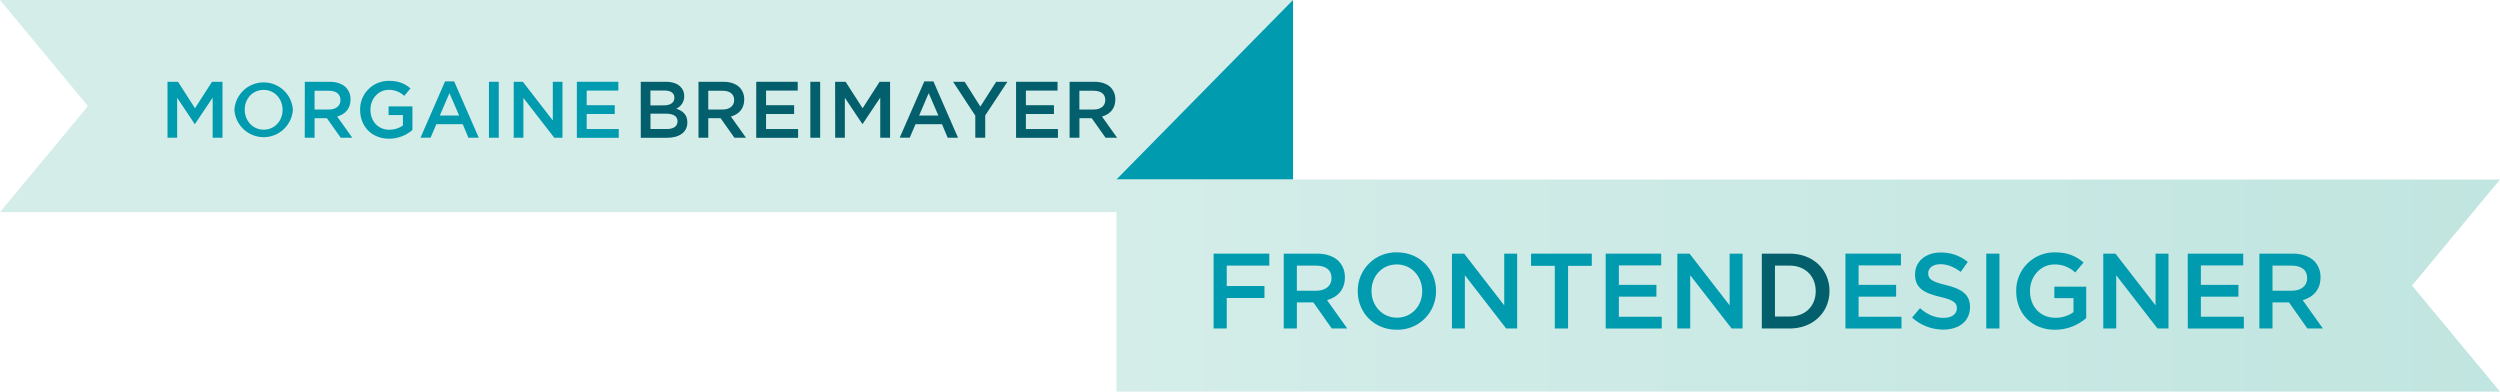
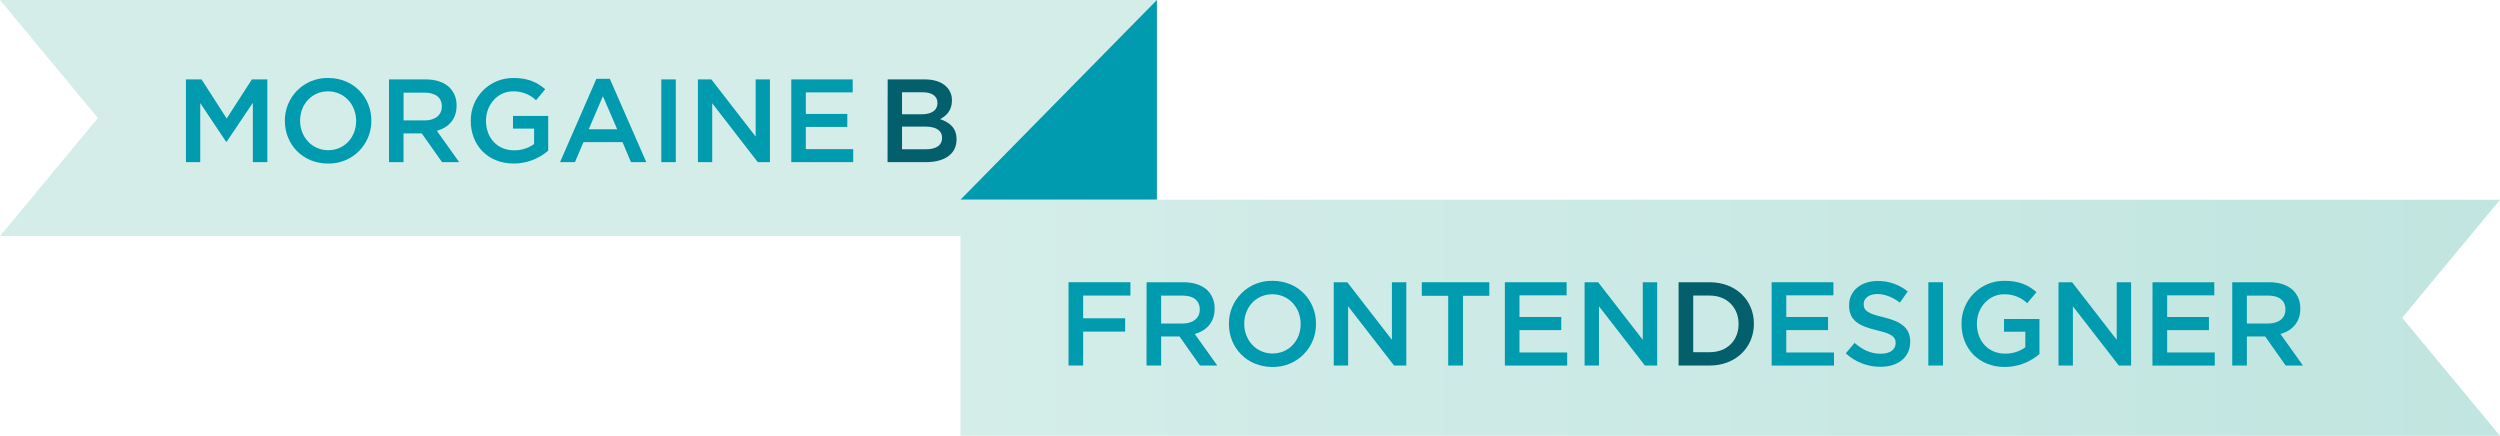
- <svg xmlns="http://www.w3.org/2000/svg" id="Layer_1" data-name="Layer 1" viewBox="0 0 1449.52 227.07">
+ <svg xmlns="http://www.w3.org/2000/svg" id="Layer_1" data-name="Layer 1" viewBox="0 0 1302.61 227.07">
  <defs>
-     <style>.cls-1{fill:#d4ede9;}.cls-2{fill:#009bae;}.cls-3{fill:#025f6b;}.cls-4{fill:url(#linear-gradient);}</style>
-     <linearGradient id="linear-gradient" x1="647.32" y1="165.57" x2="1449.52" y2="165.57" gradientUnits="userSpaceOnUse">
+     <style>.cls-1{fill:#d4ede9;}.cls-2{fill:#009bae;}.cls-3{fill:url(#linear-gradient);}.cls-4{fill:#025f6b;}</style>
+     <linearGradient id="linear-gradient" x1="500.42" y1="165.57" x2="1302.61" y2="165.57" gradientUnits="userSpaceOnUse">
      <stop offset="0" stop-color="#d4ede9" />
      <stop offset="1" stop-color="#c1e5e0" />
    </linearGradient>
  </defs>
-   <polygon class="cls-1" points="50.85 0 0 0 50.85 61.32 50.85 61.67 0 122.99 50.85 122.99 749.7 122.99 749.7 0 50.85 0" />
-   <path class="cls-2" d="M97.12,47.42h6.07l9.87,15.34,9.87-15.34H129V79.86h-5.7V56.6L113.06,71.89h-.19l-10.15-15.2V79.86H97.12Z" />
-   <path class="cls-2" d="M135.9,63.74v-.09a17,17,0,0,1,33.92-.09v.09a17,17,0,0,1-33.92.09Zm27.94,0v-.09c0-6.3-4.59-11.54-11-11.54s-10.94,5.14-10.94,11.45v.09c0,6.3,4.59,11.54,11,11.54S163.85,70,163.85,63.74Z" />
-   <path class="cls-2" d="M176.73,47.42h14.46c4.08,0,7.28,1.2,9.36,3.24a9.81,9.81,0,0,1,2.69,7v.09c0,5.33-3.2,8.53-7.74,9.82l8.76,12.28h-6.72l-8-11.31h-7.14V79.86h-5.7Zm14,16.08c4.08,0,6.67-2.13,6.67-5.42V58c0-3.48-2.5-5.38-6.72-5.38h-8.29V63.5Z" />
-   <path class="cls-2" d="M208.79,63.74v-.09a16.53,16.53,0,0,1,16.73-16.78c5.65,0,9.13,1.58,12.47,4.4l-3.61,4.31a12.71,12.71,0,0,0-9.08-3.48c-6,0-10.52,5.24-10.52,11.45v.09c0,6.67,4.4,11.58,11,11.58a13.24,13.24,0,0,0,7.83-2.46V66.7h-8.3v-5h13.81V75.37a20.69,20.69,0,0,1-13.53,5.05C215.47,80.42,208.79,73.19,208.79,63.74Z" />
-   <path class="cls-2" d="M258.05,47.19h5.28l14.27,32.67h-6L268.29,72H253l-3.34,7.83h-5.84ZM266.21,67,260.6,54,255,67Z" />
-   <path class="cls-2" d="M283.49,47.42h5.7V79.86h-5.7Z" />
-   <path class="cls-2" d="M297.86,47.42h5.28l17.38,22.43V47.42h5.61V79.86h-4.77L303.47,56.78V79.86h-5.61Z" />
-   <path class="cls-2" d="M334.47,47.42h24.05v5.1H340.17V61h16.27v5.1H340.17v8.71h18.58v5.1H334.47Z" />
-   <path class="cls-3" d="M371.51,47.42h14.55c3.71,0,6.63,1,8.48,2.87a7.26,7.26,0,0,1,2.18,5.38v.09A7.72,7.72,0,0,1,392.09,63c3.8,1.3,6.44,3.48,6.44,7.88V71c0,5.79-4.77,8.9-12,8.9h-15Zm13.39,13.67c3.66,0,6.12-1.44,6.12-4.4V56.6c0-2.55-2-4.12-5.7-4.12h-8.2v8.62Zm1.67,13.72c3.89,0,6.26-1.53,6.26-4.45v-.09c0-2.73-2.18-4.36-6.67-4.36h-9v8.9Z" />
-   <path class="cls-3" d="M405,47.42h14.46c4.08,0,7.28,1.2,9.36,3.24a9.81,9.81,0,0,1,2.69,7v.09c0,5.33-3.2,8.53-7.74,9.82l8.76,12.28h-6.72l-8-11.31h-7.14V79.86H405ZM419,63.5c4.08,0,6.67-2.13,6.67-5.42V58c0-3.48-2.5-5.38-6.72-5.38h-8.29V63.5Z" />
-   <path class="cls-3" d="M438.47,47.42h24.05v5.1H444.17V61h16.27v5.1H444.17v8.71h18.58v5.1H438.47Z" />
-   <path class="cls-3" d="M469.84,47.42h5.7V79.86h-5.7Z" />
-   <path class="cls-3" d="M484.21,47.42h6.07l9.87,15.34L510,47.42h6.07V79.86h-5.7V56.6L500.15,71.89H500l-10.15-15.2V79.86h-5.61Z" />
-   <path class="cls-3" d="M535.92,47.19h5.28l14.27,32.67h-6L546.17,72H530.83l-3.34,7.83h-5.84ZM544.08,67l-5.61-13-5.56,13Z" />
-   <path class="cls-3" d="M565.49,67.07,552.61,47.42h6.72l9.08,14.37,9.17-14.37h6.53L571.24,66.93V79.86h-5.75Z" />
-   <path class="cls-3" d="M589.12,47.42h24.05v5.1H594.82V61h16.27v5.1H594.82v8.71h18.58v5.1H589.12Z" />
-   <path class="cls-3" d="M620.17,47.42h14.46c4.08,0,7.28,1.2,9.36,3.24a9.81,9.81,0,0,1,2.69,7v.09c0,5.33-3.2,8.53-7.74,9.82l8.76,12.28H641l-8-11.31h-7.14V79.86h-5.7Zm14,16.08c4.08,0,6.67-2.13,6.67-5.42V58c0-3.48-2.5-5.38-6.72-5.38h-8.29V63.5Z" />
-   <polygon class="cls-2" points="749.7 104.08 647.32 104.08 749.7 0 749.7 104.08" />
-   <polygon class="cls-4" points="1449.52 227.07 647.32 227.07 647.32 104.08 1449.52 104.08 1398.52 165.57 1449.52 227.07" />
-   <path class="cls-2" d="M703.65,147.06h32.3V154H711.27v11.84h21.88v6.94H711.27v17.67h-7.62Z" />
-   <path class="cls-2" d="M744.32,147.06h19.34c5.46,0,9.73,1.61,12.52,4.34a13.12,13.12,0,0,1,3.6,9.36v.12c0,7.13-4.28,11.41-10.35,13.14l11.72,16.43h-9l-10.66-15.13h-9.55v15.13h-7.62Zm18.78,21.51c5.46,0,8.93-2.85,8.93-7.25v-.12c0-4.65-3.35-7.19-9-7.19h-11.1v14.57Z" />
-   <path class="cls-2" d="M787.22,168.88v-.12A22.23,22.23,0,0,1,810,146.31c13.33,0,22.63,10.11,22.63,22.32v.12a22.24,22.24,0,0,1-22.75,22.44C796.52,191.2,787.22,181.09,787.22,168.88Zm37.38,0v-.12c0-8.43-6.14-15.44-14.76-15.44s-14.63,6.88-14.63,15.31v.12c0,8.43,6.14,15.44,14.75,15.44S824.61,177.31,824.61,168.88Z" />
-   <path class="cls-2" d="M841.85,147.06h7.07l23.25,30v-30h7.5v43.4h-6.39l-23.93-30.87v30.87h-7.5Z" />
-   <path class="cls-2" d="M901.49,154.13H887.72v-7.07h35.21v7.07H909.18v36.33h-7.69Z" />
-   <path class="cls-2" d="M931,147.06h32.18v6.82H938.63v11.28h21.76V172H938.63v11.66h24.86v6.82H931Z" />
-   <path class="cls-2" d="M972.54,147.06h7.07l23.25,30v-30h7.5v43.4H1004L980,159.58v30.87h-7.5Z" />
-   <path class="cls-3" d="M1021.52,147.06h16.18c13.64,0,23.06,9.36,23.06,21.58v.12c0,12.21-9.42,21.7-23.06,21.7h-16.18Zm16.18,36.45c9.11,0,15.07-6.14,15.07-14.63v-.12c0-8.49-6-14.76-15.07-14.76h-8.56v29.51Z" />
-   <path class="cls-2" d="M1070,147.06h32.18v6.82h-24.55v11.28h21.76V172h-21.76v11.66h24.86v6.82H1070Z" />
-   <path class="cls-2" d="M1108.63,184.13l4.59-5.46c4.15,3.6,8.31,5.64,13.7,5.64,4.71,0,7.69-2.17,7.69-5.46v-.12c0-3.1-1.74-4.77-9.8-6.63-9.24-2.23-14.45-5-14.45-13V159c0-7.44,6.2-12.59,14.82-12.59a24.05,24.05,0,0,1,15.75,5.46l-4.09,5.77c-3.91-2.91-7.81-4.46-11.78-4.46-4.46,0-7.07,2.29-7.07,5.15v.12c0,3.35,2,4.84,10.29,6.82,9.18,2.23,13.95,5.52,13.95,12.71v.12c0,8.12-6.39,13-15.5,13A26.73,26.73,0,0,1,1108.63,184.13Z" />
-   <path class="cls-2" d="M1151.66,147.06h7.63v43.4h-7.63Z" />
-   <path class="cls-2" d="M1169,168.88v-.12a22.11,22.11,0,0,1,22.38-22.44c7.56,0,12.21,2.11,16.68,5.89l-4.84,5.77a17,17,0,0,0-12.15-4.65c-8,0-14.07,7-14.07,15.31v.12c0,8.93,5.89,15.5,14.75,15.5a17.71,17.71,0,0,0,10.48-3.29v-8.12h-11.1v-6.63h18.47v18.23a27.67,27.67,0,0,1-18.1,6.76C1177.88,191.2,1169,181.53,1169,168.88Z" />
-   <path class="cls-2" d="M1219.49,147.06h7.07l23.25,30v-30h7.5v43.4h-6.39L1227,159.58v30.87h-7.5Z" />
-   <path class="cls-2" d="M1268.46,147.06h32.18v6.82h-24.55v11.28h21.76V172h-21.76v11.66H1301v6.82h-32.49Z" />
-   <path class="cls-2" d="M1310,147.06h19.34c5.46,0,9.73,1.61,12.52,4.34a13.12,13.12,0,0,1,3.6,9.36v.12c0,7.13-4.28,11.41-10.35,13.14l11.72,16.43h-9l-10.66-15.13h-9.55v15.13H1310Zm18.78,21.51c5.46,0,8.93-2.85,8.93-7.25v-.12c0-4.65-3.35-7.19-9-7.19h-11.1v14.57Z" />
+   <polygon class="cls-1" points="50.85 0 0 0 50.85 61.32 50.85 61.67 0 122.99 50.85 122.99 602.79 122.99 602.79 0 50.85 0" />
+   <polygon class="cls-2" points="602.79 104.08 500.42 104.08 602.79 0 602.79 104.08" />
+   <polygon class="cls-3" points="1302.61 227.07 500.42 227.07 500.42 104.08 1302.61 104.08 1251.62 165.57 1302.61 227.07" />
+   <path class="cls-2" d="M556.75,147.06H589V154H564.37v11.84h21.88v6.94H564.37v17.67h-7.62Z" />
+   <path class="cls-2" d="M597.42,147.06h19.34c5.46,0,9.73,1.61,12.52,4.34a13.12,13.12,0,0,1,3.6,9.36v.12c0,7.13-4.28,11.41-10.35,13.14l11.72,16.43h-9l-10.66-15.13H605v15.13h-7.62Zm18.78,21.51c5.46,0,8.93-2.85,8.93-7.25v-.12c0-4.65-3.35-7.19-9-7.19H605v14.57Z" />
+   <path class="cls-2" d="M640.32,168.88v-.12a22.23,22.23,0,0,1,22.75-22.44c13.33,0,22.63,10.11,22.63,22.32v.12a22.24,22.24,0,0,1-22.75,22.44C649.62,191.2,640.32,181.09,640.32,168.88Zm37.38,0v-.12c0-8.43-6.14-15.44-14.76-15.44s-14.63,6.88-14.63,15.31v.12c0,8.43,6.14,15.44,14.75,15.44S677.71,177.31,677.71,168.88Z" />
+   <path class="cls-2" d="M694.94,147.06H702l23.25,30v-30h7.5v43.4h-6.39l-23.93-30.87v30.87h-7.5Z" />
+   <path class="cls-2" d="M754.58,154.13H740.82v-7.07H776v7.07H762.27v36.33h-7.69Z" />
+   <path class="cls-2" d="M784.1,147.06h32.18v6.82H791.72v11.28h21.76V172H791.72v11.66h24.86v6.82H784.1Z" />
+   <path class="cls-2" d="M825.64,147.06h7.07l23.25,30v-30h7.5v43.4h-6.39l-23.93-30.87v30.87h-7.5Z" />
+   <path class="cls-4" d="M874.62,147.06H890.8c13.64,0,23.06,9.36,23.06,21.58v.12c0,12.21-9.42,21.7-23.06,21.7H874.62Zm16.18,36.45c9.11,0,15.07-6.14,15.07-14.63v-.12c0-8.49-6-14.76-15.07-14.76h-8.56v29.51Z" />
+   <path class="cls-2" d="M923.1,147.06h32.18v6.82H930.73v11.28h21.76V172H930.73v11.66h24.86v6.82H923.1Z" />
+   <path class="cls-2" d="M961.73,184.13l4.59-5.46c4.15,3.6,8.31,5.64,13.7,5.64,4.71,0,7.69-2.17,7.69-5.46v-.12c0-3.1-1.74-4.77-9.8-6.63-9.24-2.23-14.45-5-14.45-13V159c0-7.44,6.2-12.59,14.82-12.59A24.05,24.05,0,0,1,994,151.89l-4.09,5.77c-3.91-2.91-7.81-4.46-11.78-4.46-4.46,0-7.07,2.29-7.07,5.15v.12c0,3.35,2,4.84,10.29,6.82,9.18,2.23,13.95,5.52,13.95,12.71v.12c0,8.12-6.39,13-15.5,13A26.73,26.73,0,0,1,961.73,184.13Z" />
+   <path class="cls-2" d="M1004.75,147.06h7.63v43.4h-7.63Z" />
+   <path class="cls-2" d="M1022.05,168.88v-.12a22.11,22.11,0,0,1,22.38-22.44c7.56,0,12.21,2.11,16.68,5.89l-4.84,5.77a17,17,0,0,0-12.15-4.65c-8,0-14.07,7-14.07,15.31v.12c0,8.93,5.89,15.5,14.75,15.5a17.71,17.71,0,0,0,10.48-3.29v-8.12h-11.1v-6.63h18.47v18.23a27.67,27.67,0,0,1-18.1,6.76C1031,191.2,1022.05,181.53,1022.05,168.88Z" />
+   <path class="cls-2" d="M1072.58,147.06h7.07l23.25,30v-30h7.5v43.4H1104l-23.93-30.87v30.87h-7.5Z" />
+   <path class="cls-2" d="M1121.56,147.06h32.18v6.82h-24.55v11.28h21.76V172h-21.76v11.66H1154v6.82h-32.49Z" />
+   <path class="cls-2" d="M1163.1,147.06h19.34c5.46,0,9.73,1.61,12.52,4.34a13.12,13.12,0,0,1,3.6,9.36v.12c0,7.13-4.28,11.41-10.35,13.14l11.72,16.43h-9l-10.66-15.13h-9.55v15.13h-7.62Zm18.78,21.51c5.46,0,8.93-2.85,8.93-7.25v-.12c0-4.65-3.35-7.19-9-7.19h-11.1v14.57Z" />
+   <path class="cls-2" d="M96.89,41.37H105l13.12,20.38,13.12-20.38h8.07V84.48h-7.57V53.57L118.07,73.89h-.25l-13.49-20.2V84.48H96.89Z" />
+   <path class="cls-2" d="M148.43,63.05v-.12A22.09,22.09,0,0,1,171,40.64c13.24,0,22.48,10,22.48,22.17v.12a22.09,22.09,0,0,1-22.6,22.29C157.67,85.22,148.43,75.18,148.43,63.05Zm37.13,0v-.12c0-8.37-6.1-15.33-14.66-15.33s-14.53,6.84-14.53,15.21v.12c0,8.38,6.1,15.33,14.66,15.33S185.56,71.43,185.56,63.05Z" />
+   <path class="cls-2" d="M202.68,41.37h19.21c5.42,0,9.67,1.6,12.44,4.31A13,13,0,0,1,237.9,55v.12c0,7.08-4.25,11.33-10.28,13.05l11.64,16.32h-8.93l-10.59-15h-9.48v15h-7.57Zm18.66,21.37c5.42,0,8.87-2.83,8.87-7.2v-.12c0-4.62-3.32-7.14-8.93-7.14h-11V62.74Z" />
+   <path class="cls-2" d="M245.29,63.05v-.12a22,22,0,0,1,22.23-22.29c7.51,0,12.13,2.09,16.57,5.85l-4.8,5.73a16.89,16.89,0,0,0-12.07-4.62c-7.94,0-14,7-14,15.21v.12c0,8.87,5.85,15.39,14.66,15.39a17.6,17.6,0,0,0,10.41-3.26V67h-11V60.4h18.35v18.1a27.49,27.49,0,0,1-18,6.71C254.16,85.22,245.29,75.61,245.29,63.05Z" />
+   <path class="cls-2" d="M310.75,41.07h7l19,43.41h-8l-4.37-10.41H304l-4.43,10.41h-7.76Zm10.84,26.3-7.45-17.24-7.39,17.24Z" />
+   <path class="cls-2" d="M344.56,41.37h7.57V84.48h-7.57Z" />
+   <path class="cls-2" d="M363.64,41.37h7l23.09,29.8V41.37h7.45V84.48h-6.34L371.1,53.81V84.48h-7.45Z" />
+   <path class="cls-2" d="M412.29,41.37h32v6.77H419.87V59.36h21.61v6.77H419.87V77.71h24.69v6.77H412.29Z" />
+   <path class="cls-4" d="M462.52,41.37h19.34c4.93,0,8.81,1.35,11.27,3.82A9.65,9.65,0,0,1,496,52.34v.12c0,5.17-3,7.94-6.16,9.61,5,1.72,8.56,4.62,8.56,10.47v.12c0,7.7-6.34,11.82-15.95,11.82h-20Zm17.8,18.17c4.87,0,8.13-1.91,8.13-5.85v-.12c0-3.39-2.71-5.48-7.57-5.48H470V59.54Zm2.22,18.23c5.17,0,8.31-2,8.31-5.91v-.12c0-3.63-2.89-5.79-8.87-5.79H470V77.77Z" />
</svg>
